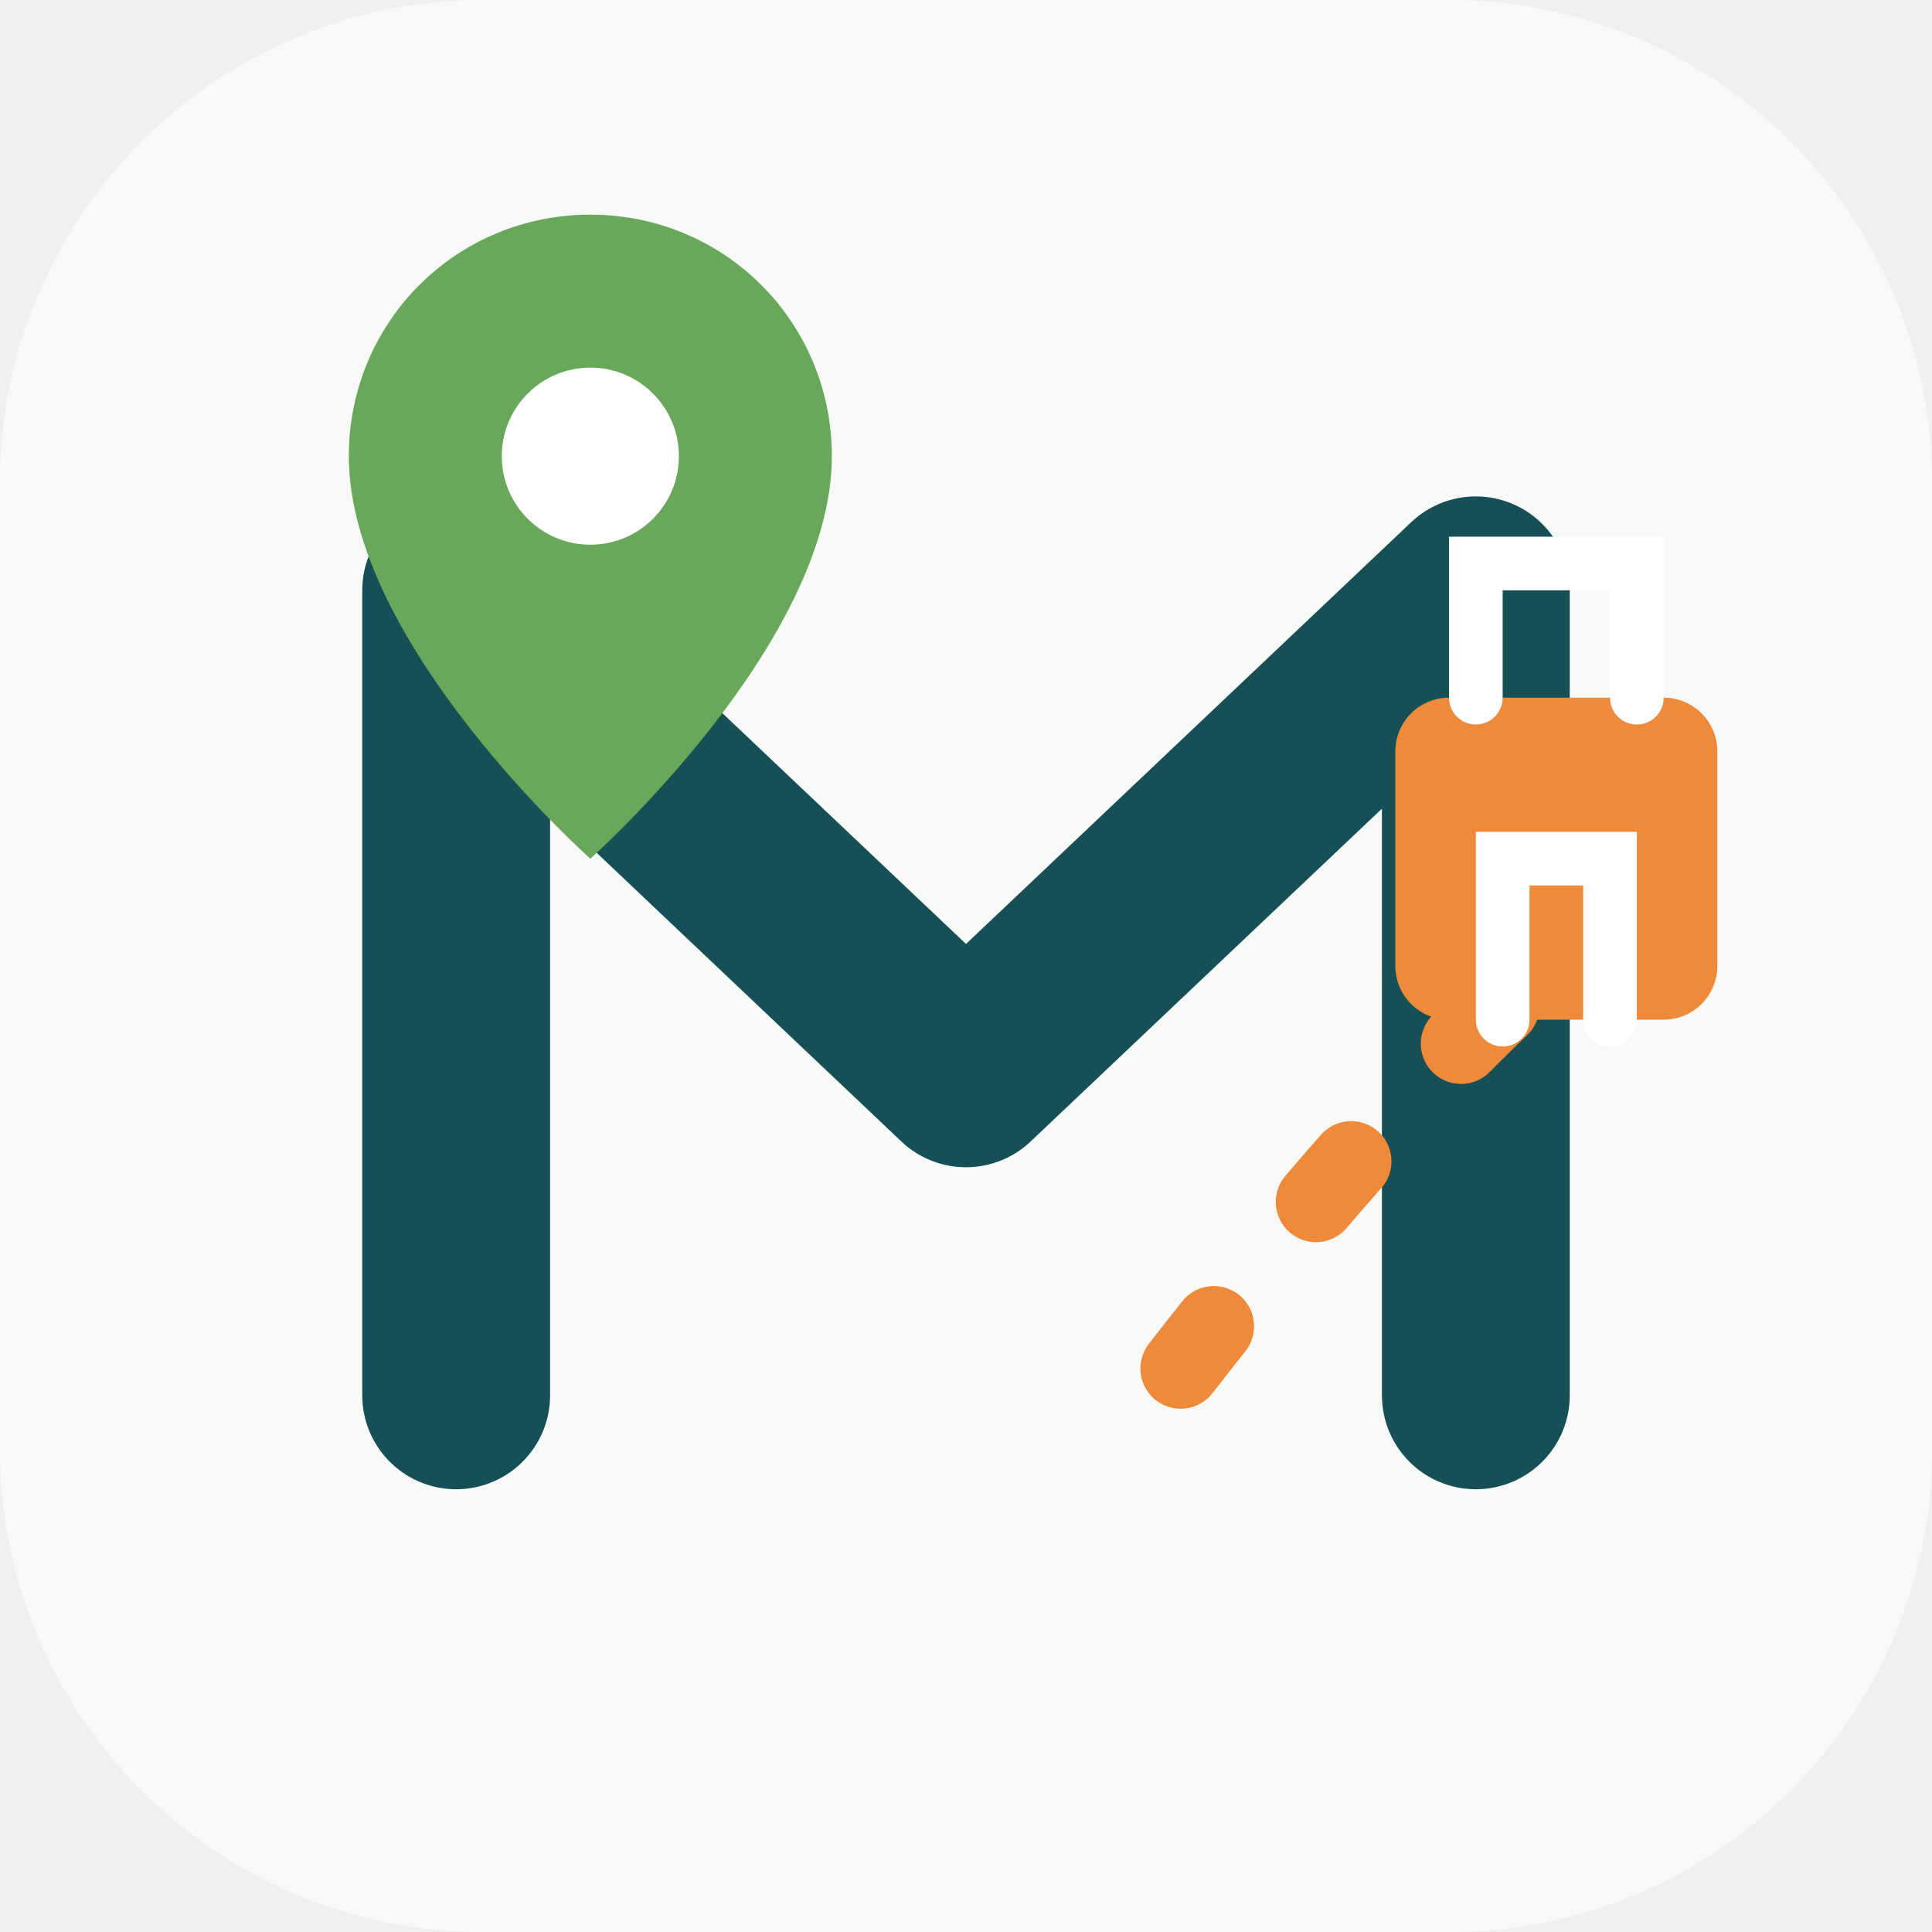
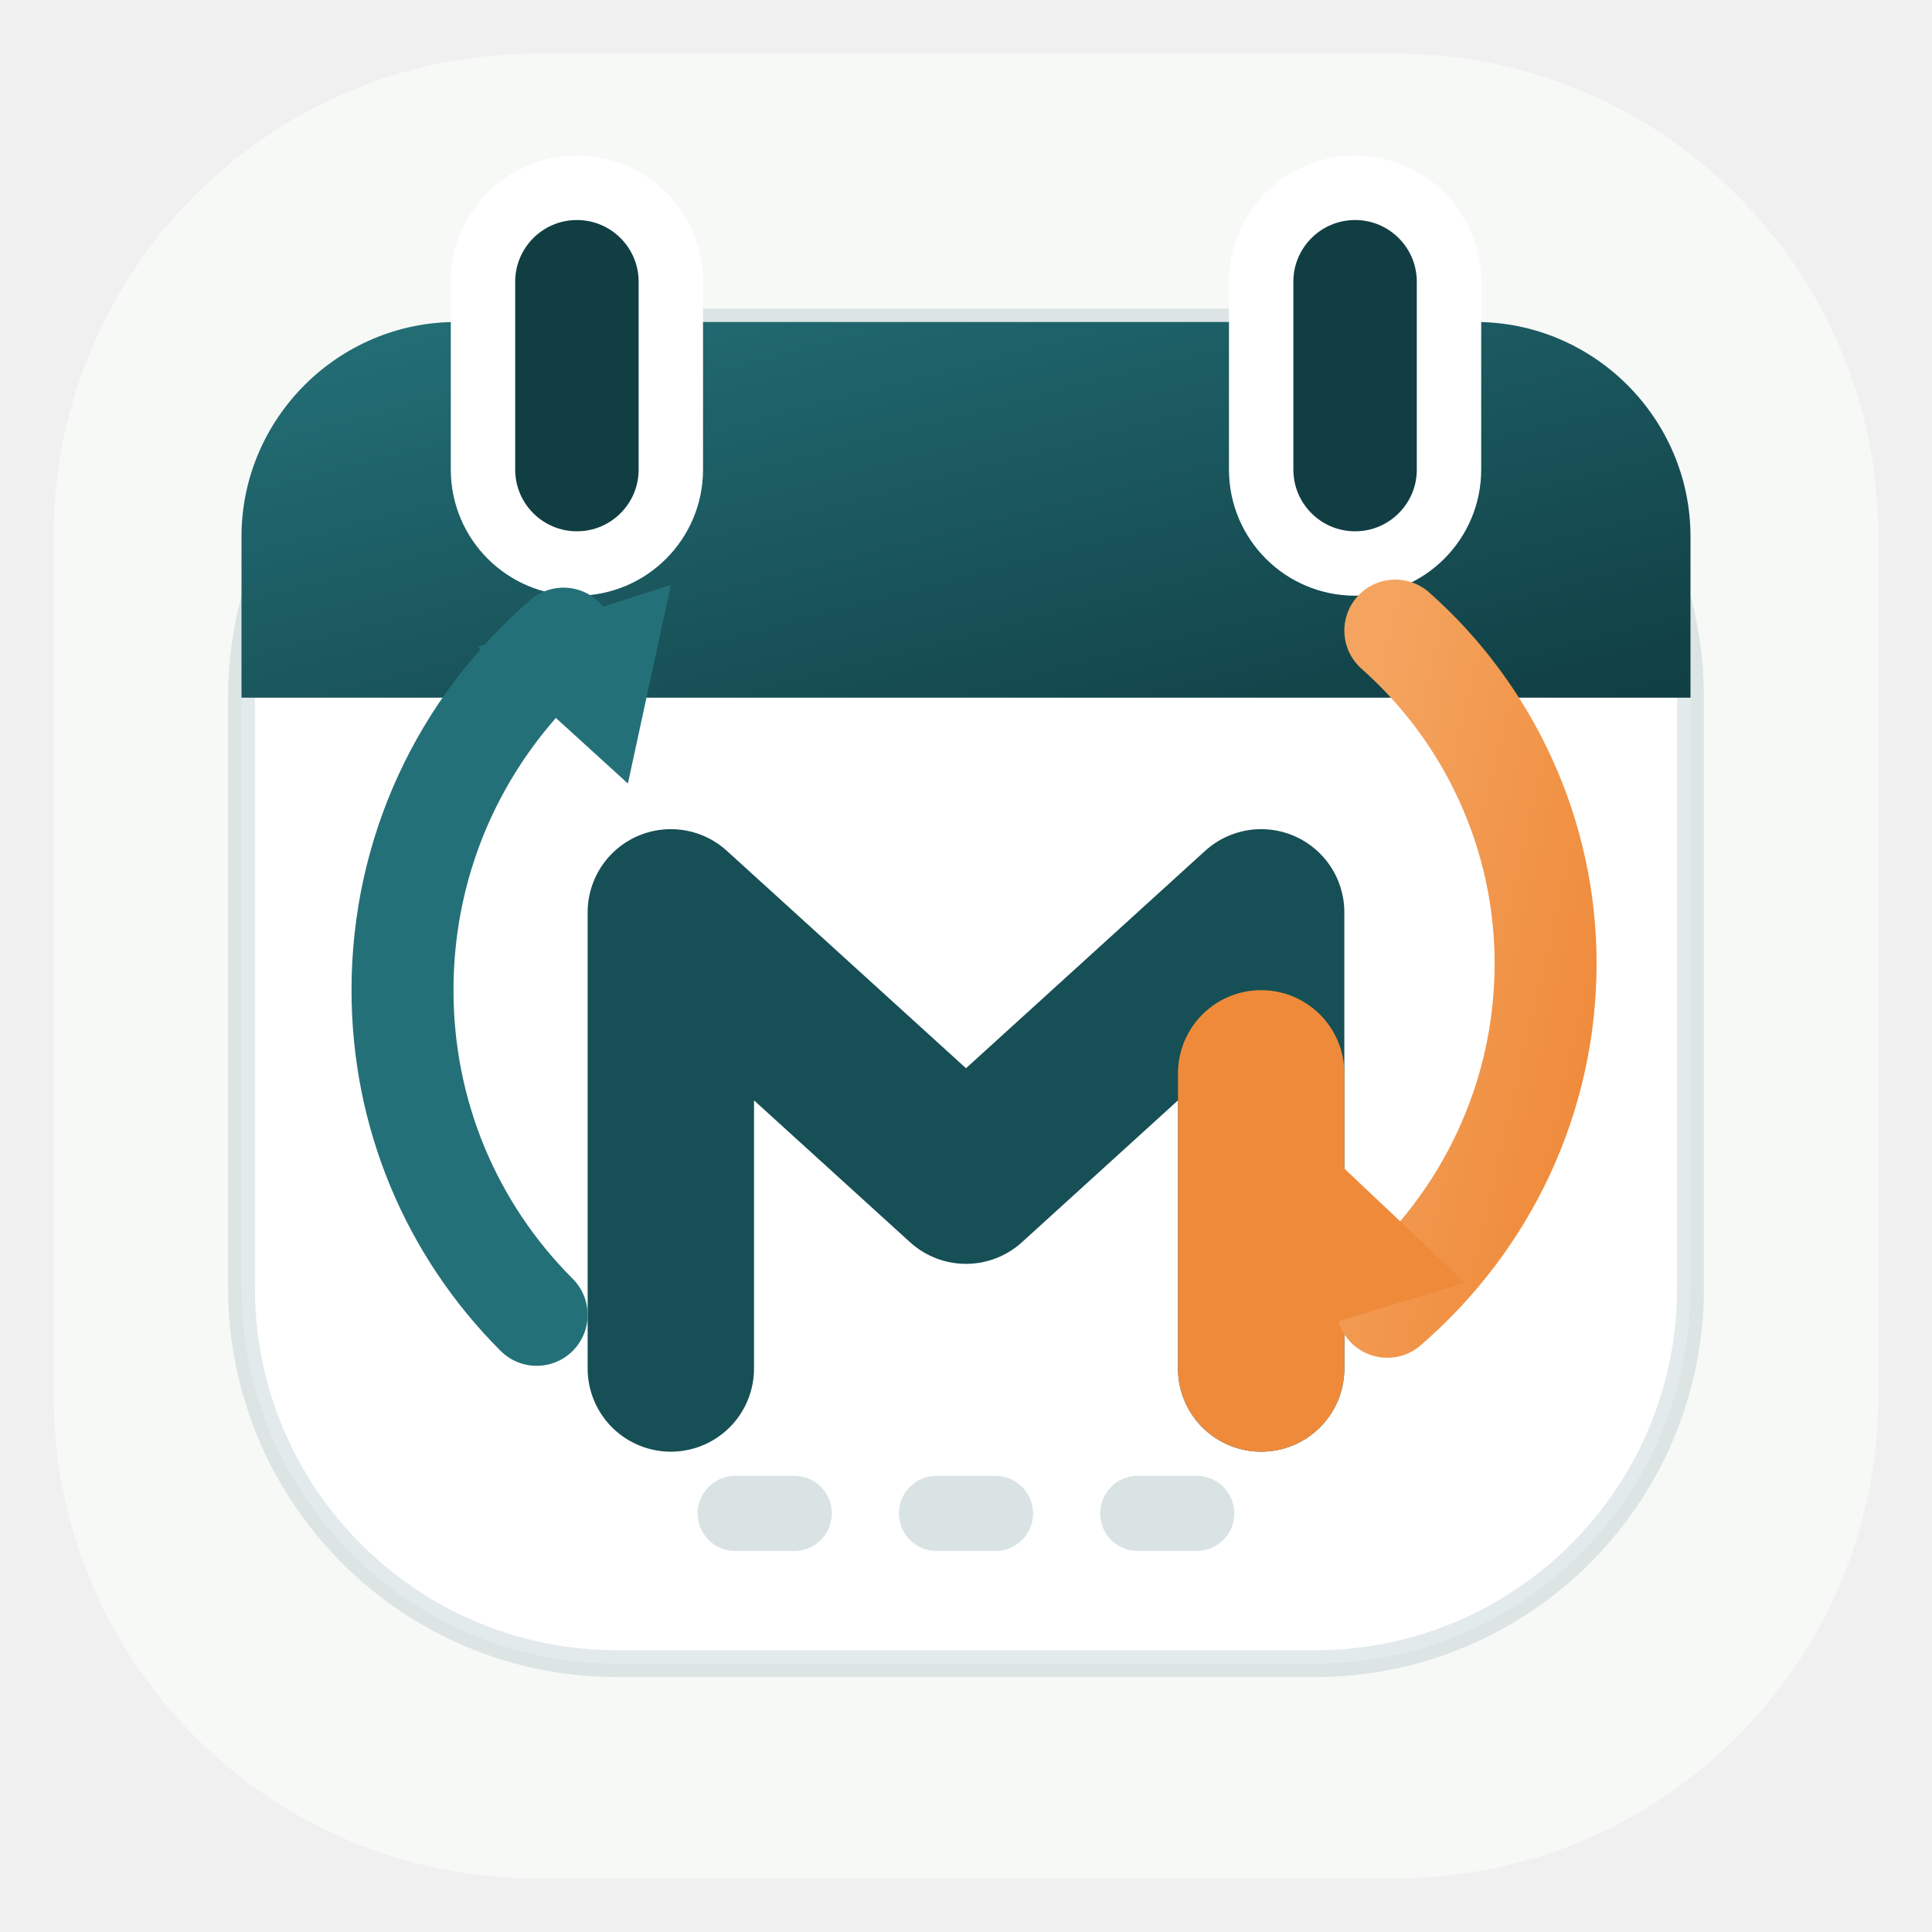
- <svg xmlns="http://www.w3.org/2000/svg" viewBox="0 0 72 72">
-   <rect width="72" height="72" rx="18" fill="#f7faf7" />
-   <path d="M17 52V22l19 18 19-18v30" fill="none" stroke="#164f55" stroke-width="7" stroke-linecap="round" stroke-linejoin="round" />
-   <path d="M13 17c0-5 4-9 9-9s9 4 9 9c0 7-9 15-9 15s-9-8-9-15Z" fill="#69a75b" />
-   <circle cx="22" cy="17" r="3.3" fill="#fff" />
-   <path d="M44 51c7-9 12-14 17-18" fill="none" stroke="#ef8a3a" stroke-width="3" stroke-linecap="round" stroke-dasharray="2 6" />
-   <rect x="52" y="26" width="12" height="12" rx="2" fill="#ef8a3a" />
-   <path d="M55 26v-5h6v5M56 38v-6h4v6" fill="none" stroke="#fff" stroke-width="2" stroke-linecap="round" />
+ <svg xmlns="http://www.w3.org/2000/svg" viewBox="0 0 72 72" role="img" aria-label="Mon Remplacement">
+   <defs>
+     <linearGradient id="teal" x1="0" y1="0" x2="1" y2="1">
+       <stop offset="0" stop-color="#247078" />
+       <stop offset="1" stop-color="#103e43" />
+     </linearGradient>
+     <linearGradient id="orange" x1="0" y1="0" x2="1" y2="1">
+       <stop offset="0" stop-color="#f4a45f" />
+       <stop offset="1" stop-color="#ef8a3a" />
+     </linearGradient>
+   </defs>
+   <rect x="2" y="2" width="68" height="68" rx="18" fill="#f7f9f7" />
+   <rect x="9" y="12" width="54" height="50" rx="14" fill="#ffffff" stroke="#164f55" stroke-opacity=".12" />
+   <path d="M9 26V20c0-4.4 3.6-8 8-8h38c4.4 0 8 3.6 8 8v6H9Z" fill="url(#teal)" />
+   <rect x="18" y="7" width="7" height="14" rx="3.5" fill="#103e43" stroke="#ffffff" stroke-width="2.4" />
+   <rect x="47" y="7" width="7" height="14" rx="3.5" fill="#103e43" stroke="#ffffff" stroke-width="2.4" />
+   <path d="M25 51V34l11 10 11-10v17" fill="none" stroke="#164f55" stroke-width="6.2" stroke-linecap="round" stroke-linejoin="round" />
+   <path d="M47 51V40" fill="none" stroke="#ef8a3a" stroke-width="6.2" stroke-linecap="round" />
+   <path d="M20 49c-3.2-3.2-5-7.5-5-12.1 0-5.1 2.2-9.8 6-13.1" fill="none" stroke="#247078" stroke-width="3.8" stroke-linecap="round" />
+   <path d="M17.8 24.1 25 21.8l-1.6 7.4" fill="#247078" />
+   <path d="M52 23.5c3.5 3.1 5.6 7.6 5.6 12.4 0 5-2.2 9.6-5.9 12.8" fill="none" stroke="url(#orange)" stroke-width="3.8" stroke-linecap="round" />
+   <path d="M54.6 47.8 47.4 50l1.8-7.3" fill="#ef8a3a" />
+   <rect x="26" y="55" width="5" height="2.8" rx="1.4" fill="#d9e3e3" />
+   <rect x="33.5" y="55" width="5" height="2.8" rx="1.4" fill="#d9e3e3" />
+   <rect x="41" y="55" width="5" height="2.8" rx="1.4" fill="#d9e3e3" />
</svg>
